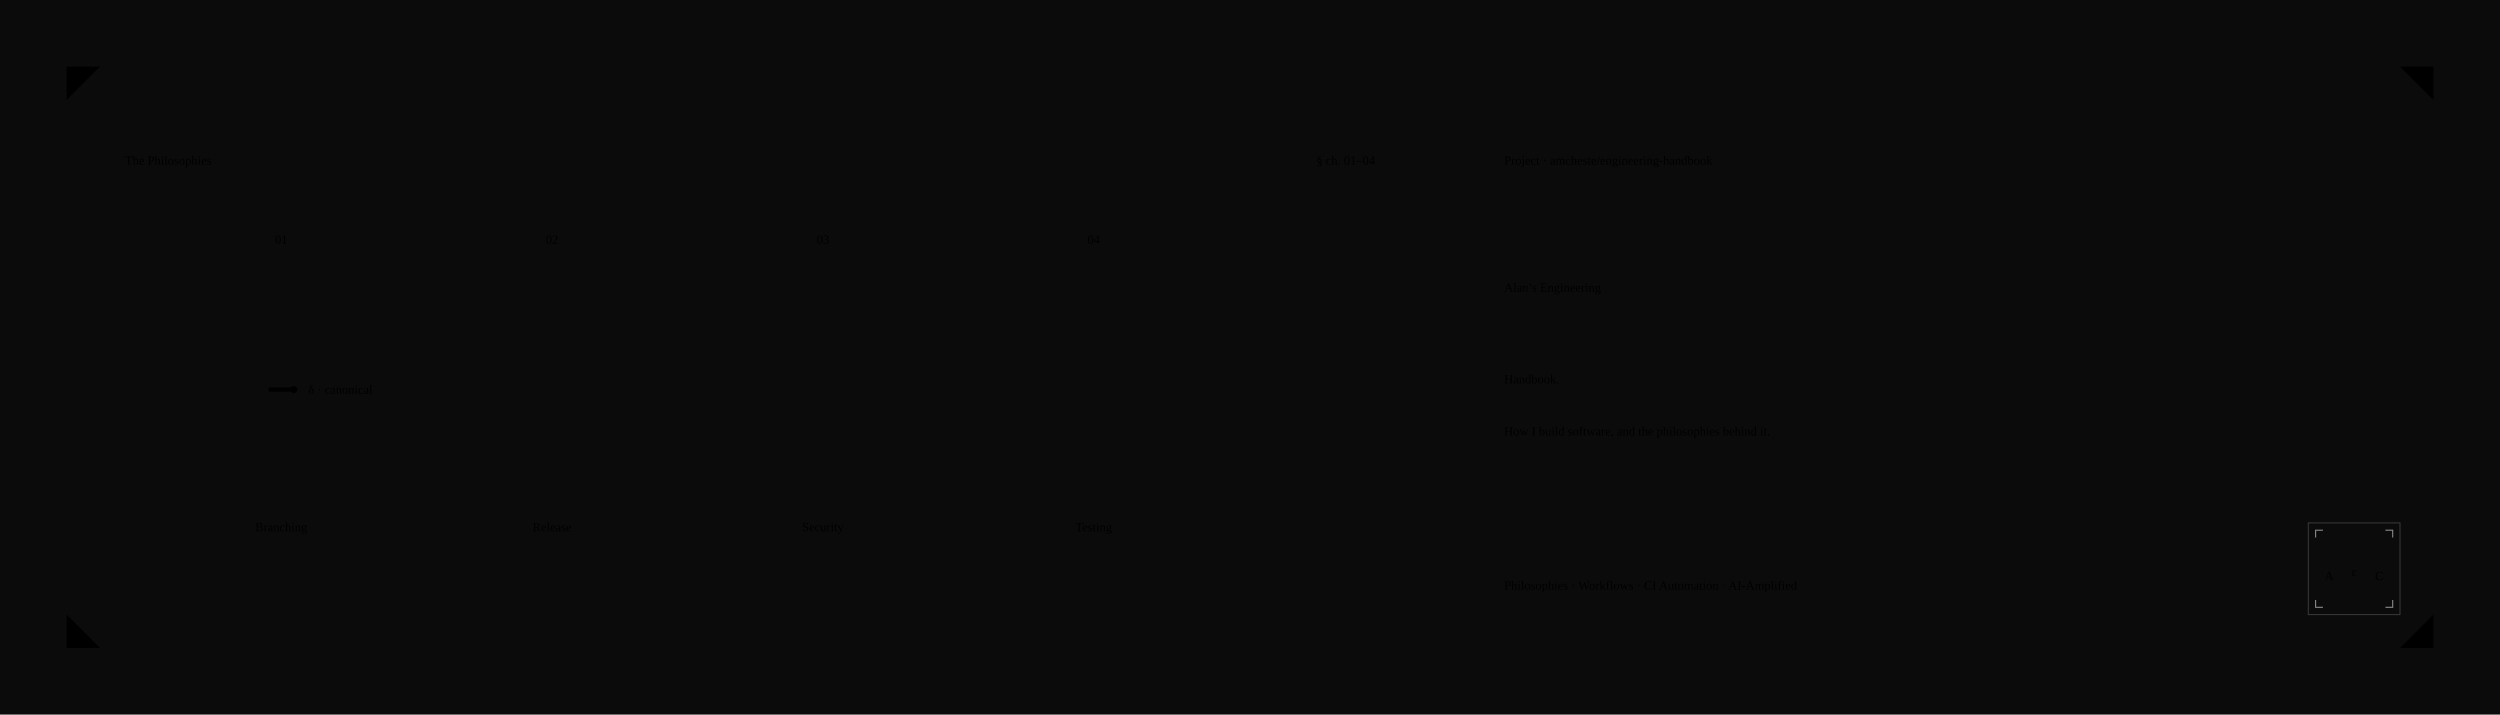
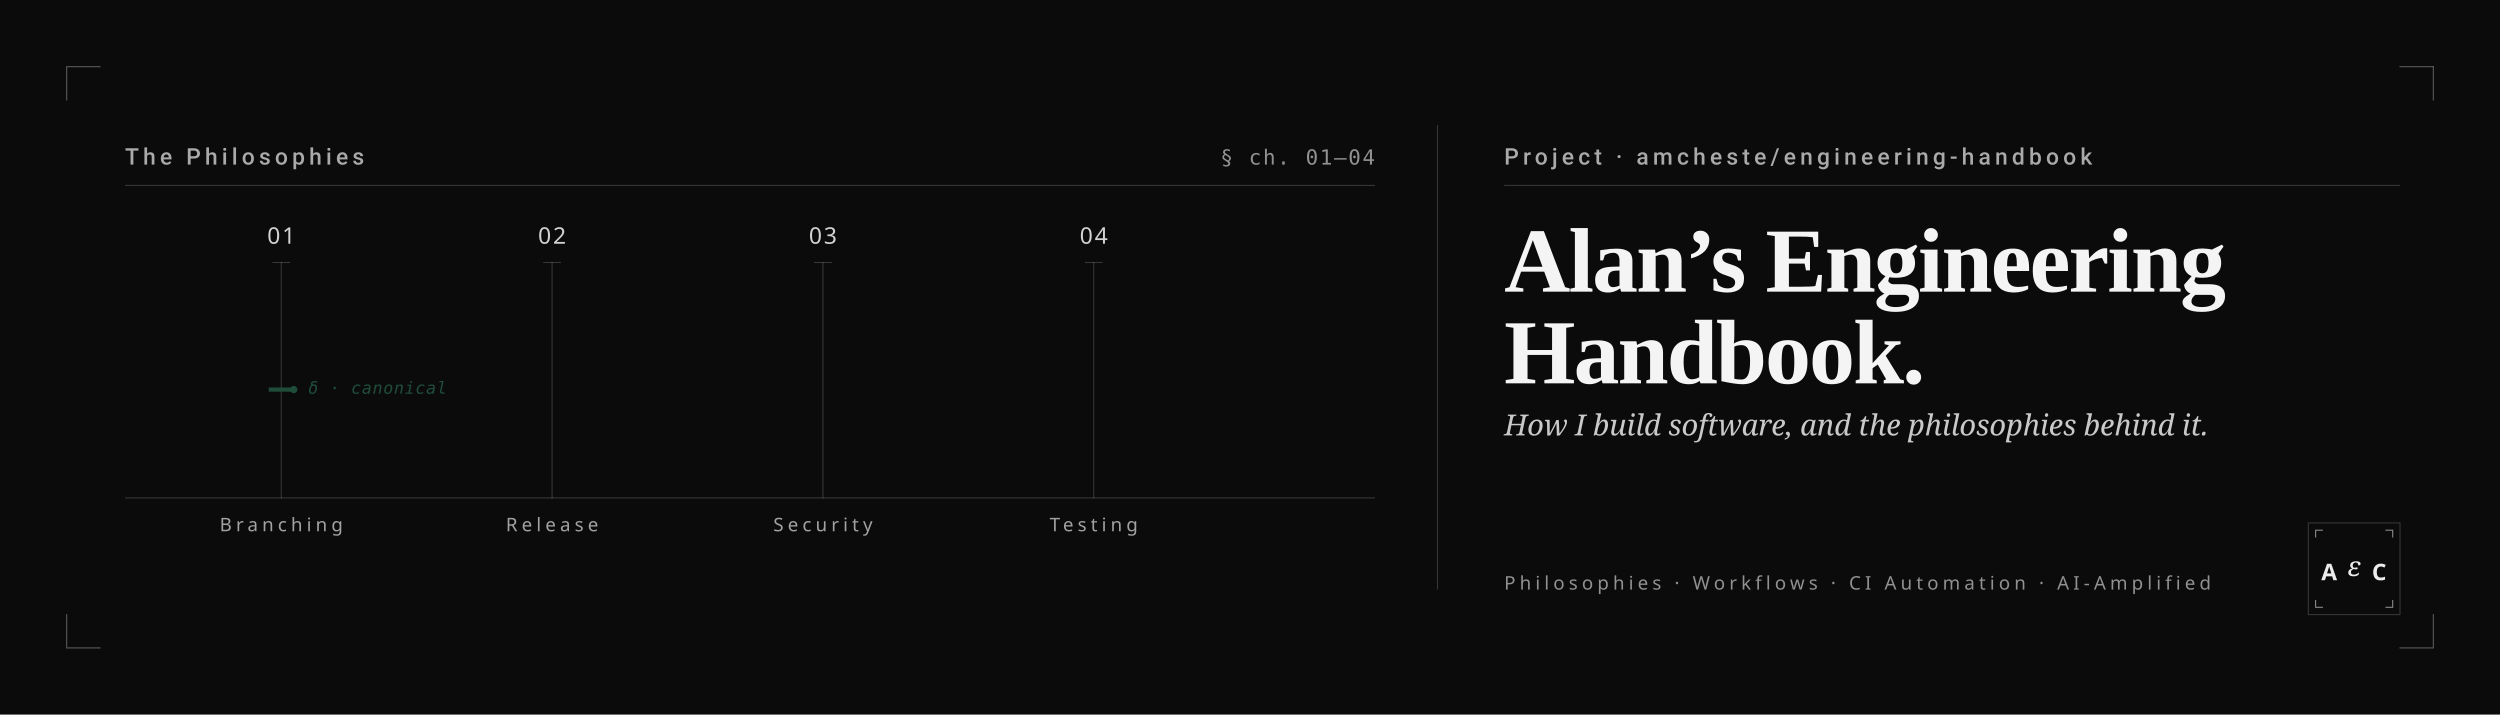
<svg xmlns="http://www.w3.org/2000/svg" viewBox="0 0 2400 686" role="img" aria-label="Alan's Engineering Handbook — banner">
  <defs>
-     
+     <style type="text/css">
+       .rule {
+         stroke: rgba(255, 255, 255, 0.18);
+         stroke-width: 1;
+         fill: none;
+       }
+       .eyebrow {
+         font-family: "IBM Plex Sans", ui-sans-serif, system-ui, -apple-system, "Segoe UI", Roboto, sans-serif;
+         font-size: 22px;
+         font-weight: 500;
+         fill: rgba(255, 255, 255, 0.65);
+         text-transform: uppercase;
+         letter-spacing: 0.18em;
+       }
+       .mono-tag {
+         font-family: "IBM Plex Mono", ui-monospace, "SF Mono", Menlo, Consolas, monospace;
+         font-size: 20px;
+         font-weight: 400;
+         fill: rgba(255, 255, 255, 0.55);
+         text-transform: uppercase;
+         letter-spacing: 0.08em;
+       }
+       .pillar-num {
+         font-family: "IBM Plex Sans", ui-sans-serif, system-ui, sans-serif;
+         font-size: 22px;
+         font-weight: 500;
+         fill: rgba(255, 255, 255, 0.82);
+         letter-spacing: 0.08em;
+       }
+       .pillar-label {
+         font-family: "IBM Plex Sans", ui-sans-serif, system-ui, sans-serif;
+         font-size: 18px;
+         font-weight: 500;
+         fill: rgba(255, 255, 255, 0.62);
+         text-transform: uppercase;
+         letter-spacing: 0.22em;
+       }
+       .accent-fill {
+         fill: #1F4D3A;
+       }
+       .delta-label {
+         font-family: "IBM Plex Mono", ui-monospace, "SF Mono", Menlo, monospace;
+         font-size: 16px;
+         font-style: italic;
+         fill: #1F4D3A;
+         letter-spacing: 0.04em;
+       }
+       .headline {
+         font-family: "IBM Plex Serif", ui-serif, Georgia, "Times New Roman", serif;
+         font-size: 88px;
+         font-weight: 600;
+         fill: rgba(255, 255, 255, 0.95);
+         letter-spacing: -0.02em;
+       }
+       .subtitle {
+         font-family: "IBM Plex Serif", ui-serif, Georgia, serif;
+         font-size: 28px;
+         font-style: italic;
+         font-weight: 400;
+         fill: rgba(255, 255, 255, 0.78);
+         letter-spacing: -0.005em;
+       }
+       .stack {
+         font-family: "IBM Plex Sans", ui-sans-serif, system-ui, sans-serif;
+         font-size: 18px;
+         font-weight: 500;
+         fill: rgba(255, 255, 255, 0.55);
+         text-transform: uppercase;
+         letter-spacing: 0.22em;
+       }
+       .monogram-letter {
+         font-family: "IBM Plex Sans", ui-sans-serif, system-ui, sans-serif;
+         font-size: 22px;
+         font-weight: 600;
+         fill: rgba(255, 255, 255, 0.92);
+       }
+       .monogram-epsilon {
+         font-family: "IBM Plex Serif", ui-serif, Georgia, serif;
+         font-size: 26px;
+         font-style: italic;
+         font-weight: 500;
+         fill: rgba(255, 255, 255, 0.92);
+       }
+     </style>
  </defs>
  <rect x="0" y="0" width="2400" height="686" fill="#0B0B0C" />
  <g class="rule" stroke-linecap="square">
    <path d="M 64 96 L 64 64 L 96 64" />
    <path d="M 2336 64 L 2336 64 L 2336 64" />
    <path d="M 2304 64 L 2336 64 L 2336 96" />
    <path d="M 64 590 L 64 622 L 96 622" />
    <path d="M 2304 622 L 2336 622 L 2336 590" />
  </g>
  <line x1="1380" y1="120" x2="1380" y2="566" class="rule" />
  <g>
    <text x="120" y="158" class="eyebrow">The Philosophies</text>
    <line x1="120" y1="178" x2="1320" y2="178" class="rule" />
    <text x="1320" y="158" text-anchor="end" class="mono-tag">§ ch. 01–04</text>
    <g>
      <text x="270" y="234" text-anchor="middle" class="pillar-num">01</text>
      <text x="530" y="234" text-anchor="middle" class="pillar-num">02</text>
      <text x="790" y="234" text-anchor="middle" class="pillar-num">03</text>
      <text x="1050" y="234" text-anchor="middle" class="pillar-num">04</text>
    </g>
    <g class="rule" stroke-linecap="square">
      <line x1="262" y1="252" x2="278" y2="252" />
      <line x1="522" y1="252" x2="538" y2="252" />
      <line x1="782" y1="252" x2="798" y2="252" />
      <line x1="1042" y1="252" x2="1058" y2="252" />
    </g>
    <g class="rule" stroke-linecap="square">
      <line x1="270" y1="252" x2="270" y2="478" />
      <line x1="530" y1="252" x2="530" y2="478" />
      <line x1="790" y1="252" x2="790" y2="478" />
      <line x1="1050" y1="252" x2="1050" y2="478" />
    </g>
    <line x1="120" y1="478" x2="1320" y2="478" class="rule" />
    <g>
      <rect x="258" y="372" width="24" height="4" class="accent-fill" />
      <circle cx="282" cy="374" r="3.5" class="accent-fill" />
      <text x="296" y="378" class="delta-label">δ · canonical</text>
    </g>
    <g>
      <text x="270" y="510" text-anchor="middle" class="pillar-label">Branching</text>
      <text x="530" y="510" text-anchor="middle" class="pillar-label">Release</text>
      <text x="790" y="510" text-anchor="middle" class="pillar-label">Security</text>
      <text x="1050" y="510" text-anchor="middle" class="pillar-label">Testing</text>
    </g>
  </g>
  <g>
    <text x="1444" y="158" class="eyebrow">Project · amcheste/engineering-handbook</text>
    <line x1="1444" y1="178" x2="2304" y2="178" class="rule" />
    <text x="1444" y="280" class="headline">Alan’s Engineering</text>
    <text x="1444" y="368" class="headline">Handbook.</text>
    <text x="1444" y="418" class="subtitle">How I build software, and the philosophies behind it.</text>
    <text x="1444" y="566" class="stack">Philosophies · Workflows · CI Automation · AI-Amplified</text>
    <g transform="translate(2216 502)">
      <rect x="0" y="0" width="88" height="88" fill="#0B0B0C" stroke="rgba(255,255,255,0.18)" stroke-width="1" />
      <g stroke="rgba(255,255,255,0.55)" stroke-width="1" fill="none">
        <path d="M 7 14 L 7 7 L 14 7" />
        <path d="M 74 7 L 81 7 L 81 14" />
        <path d="M 7 74 L 7 81 L 14 81" />
        <path d="M 74 81 L 81 81 L 81 74" />
      </g>
      <text x="20" y="55" text-anchor="middle" class="monogram-letter">A</text>
      <text x="44" y="51" text-anchor="middle" class="monogram-epsilon">ε</text>
      <text x="68" y="55" text-anchor="middle" class="monogram-letter">C</text>
    </g>
  </g>
  <g class="rule" stroke-linecap="square" fill="none">
    <path d="M 64 96 L 64 64 L 96 64" />
    <path d="M 2304 64 L 2336 64 L 2336 96" />
    <path d="M 64 590 L 64 622 L 96 622" />
    <path d="M 2304 622 L 2336 622 L 2336 590" />
  </g>
</svg>
